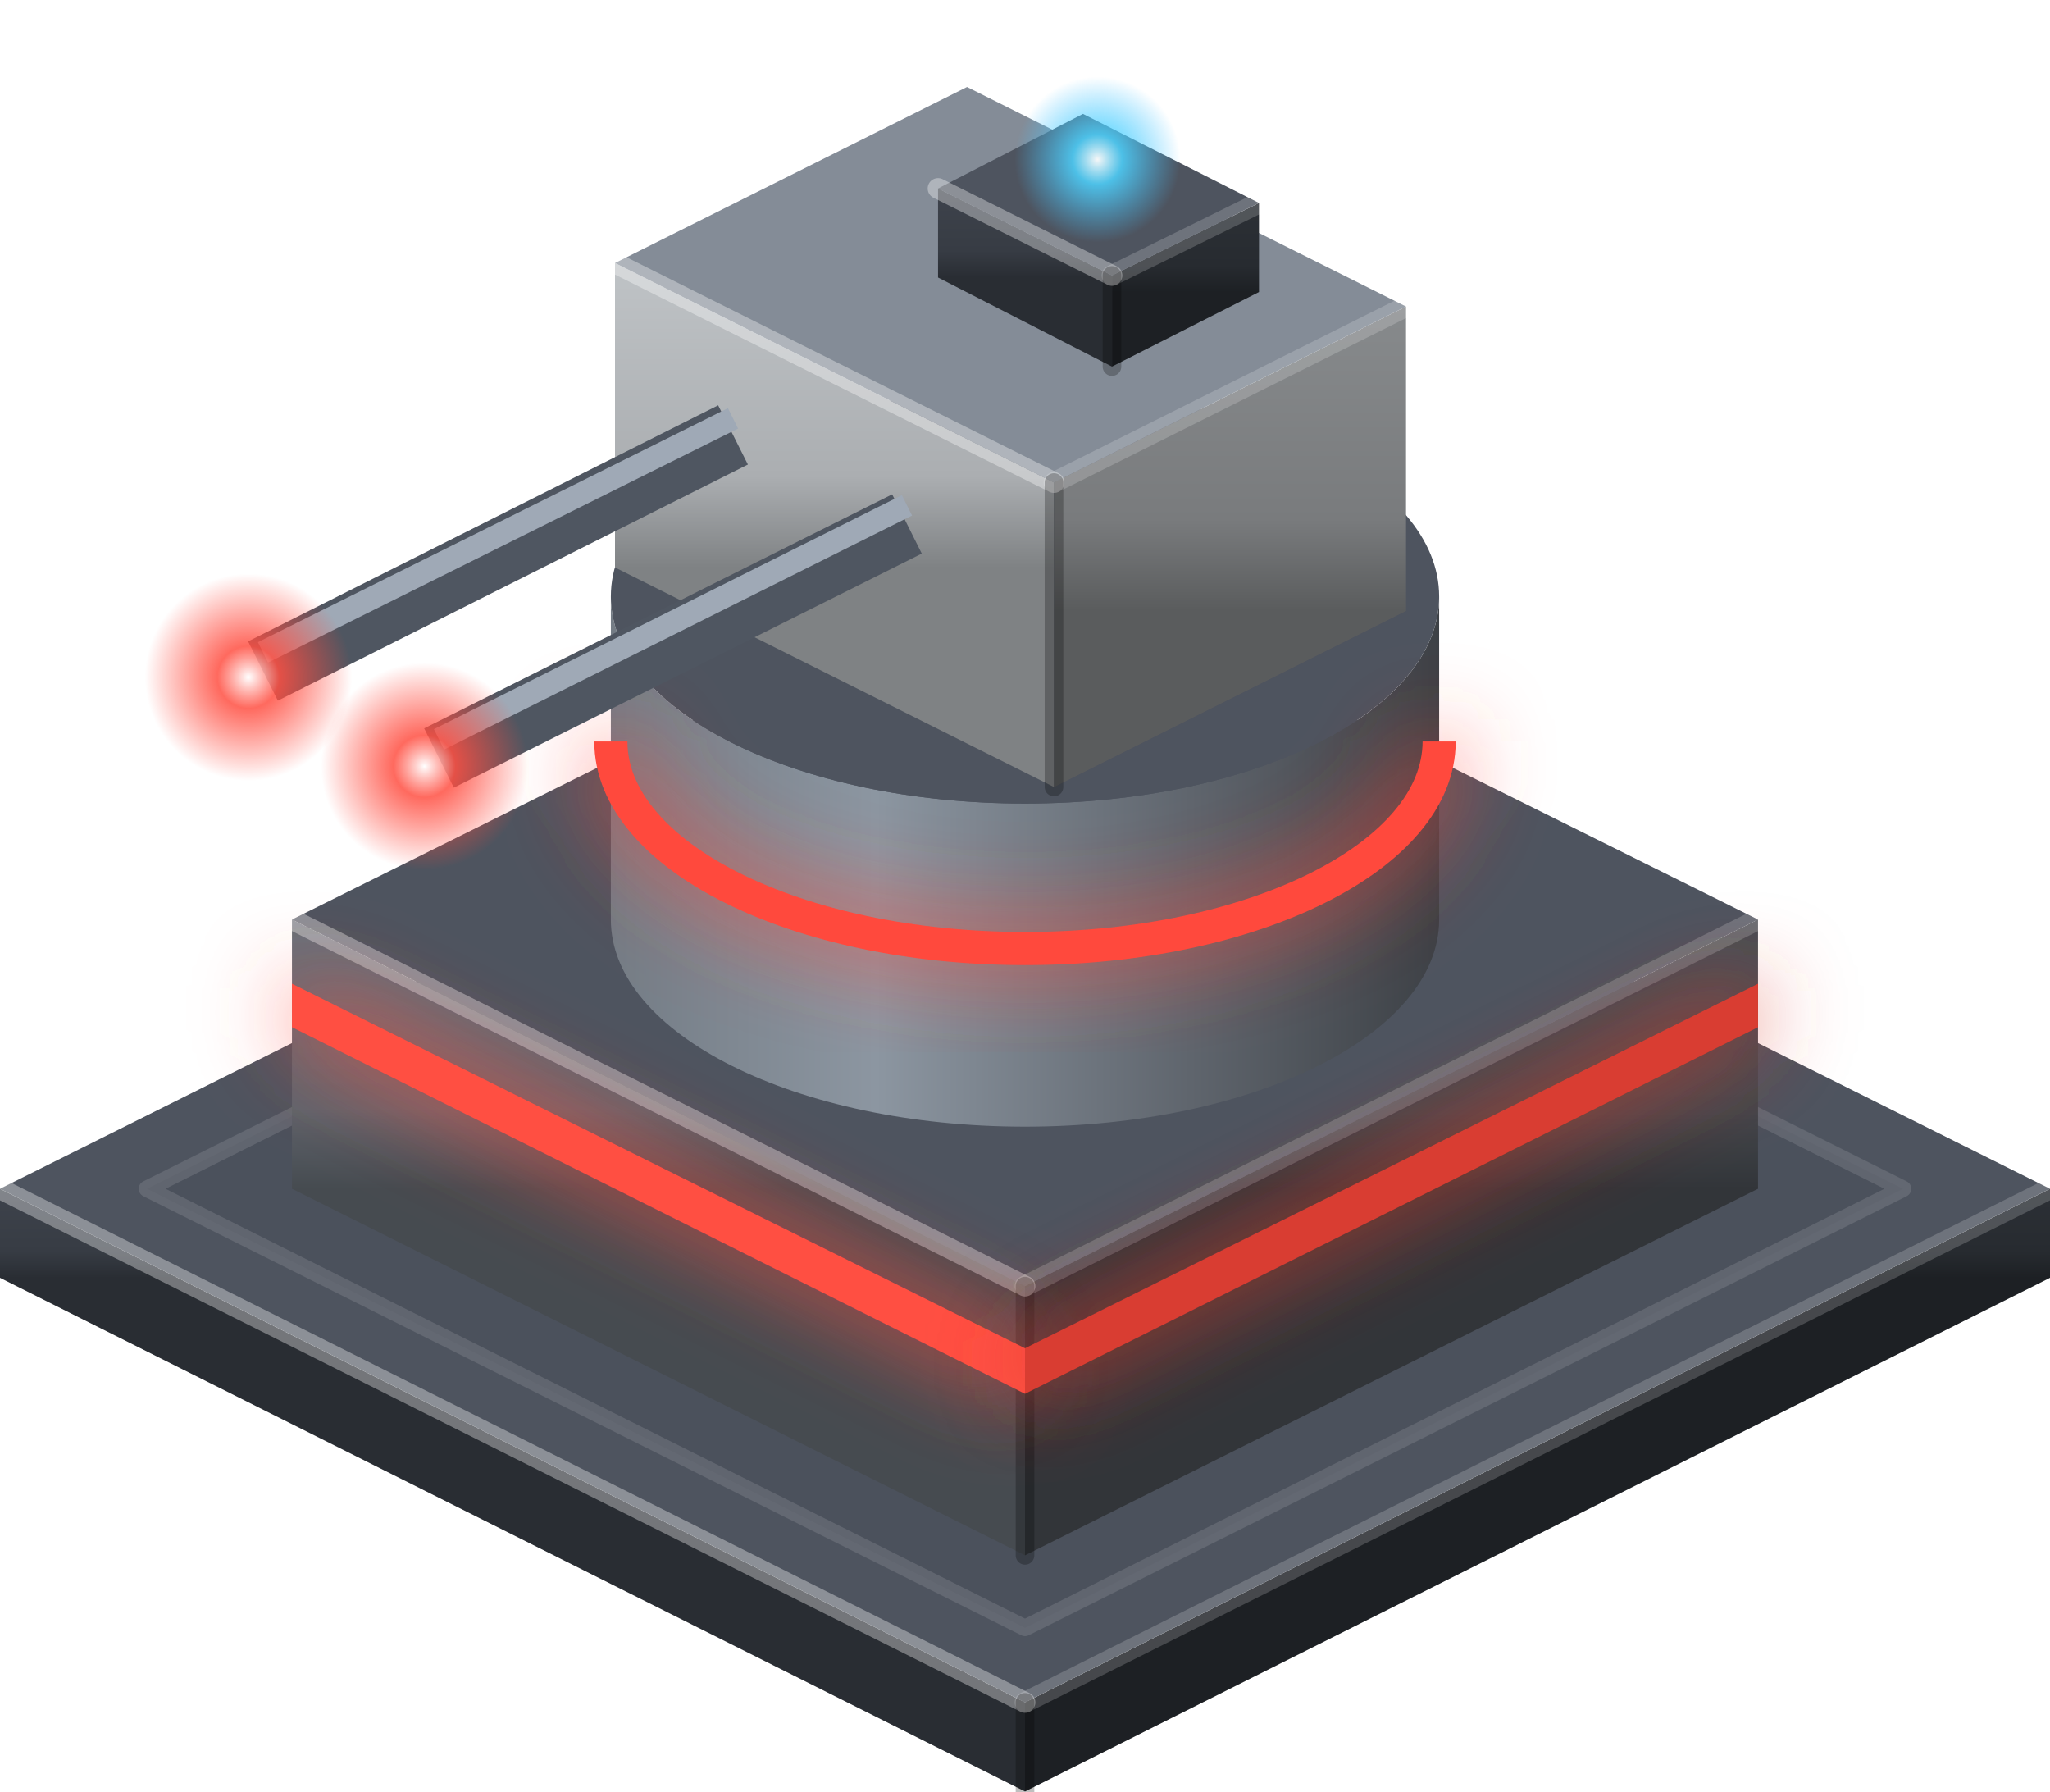
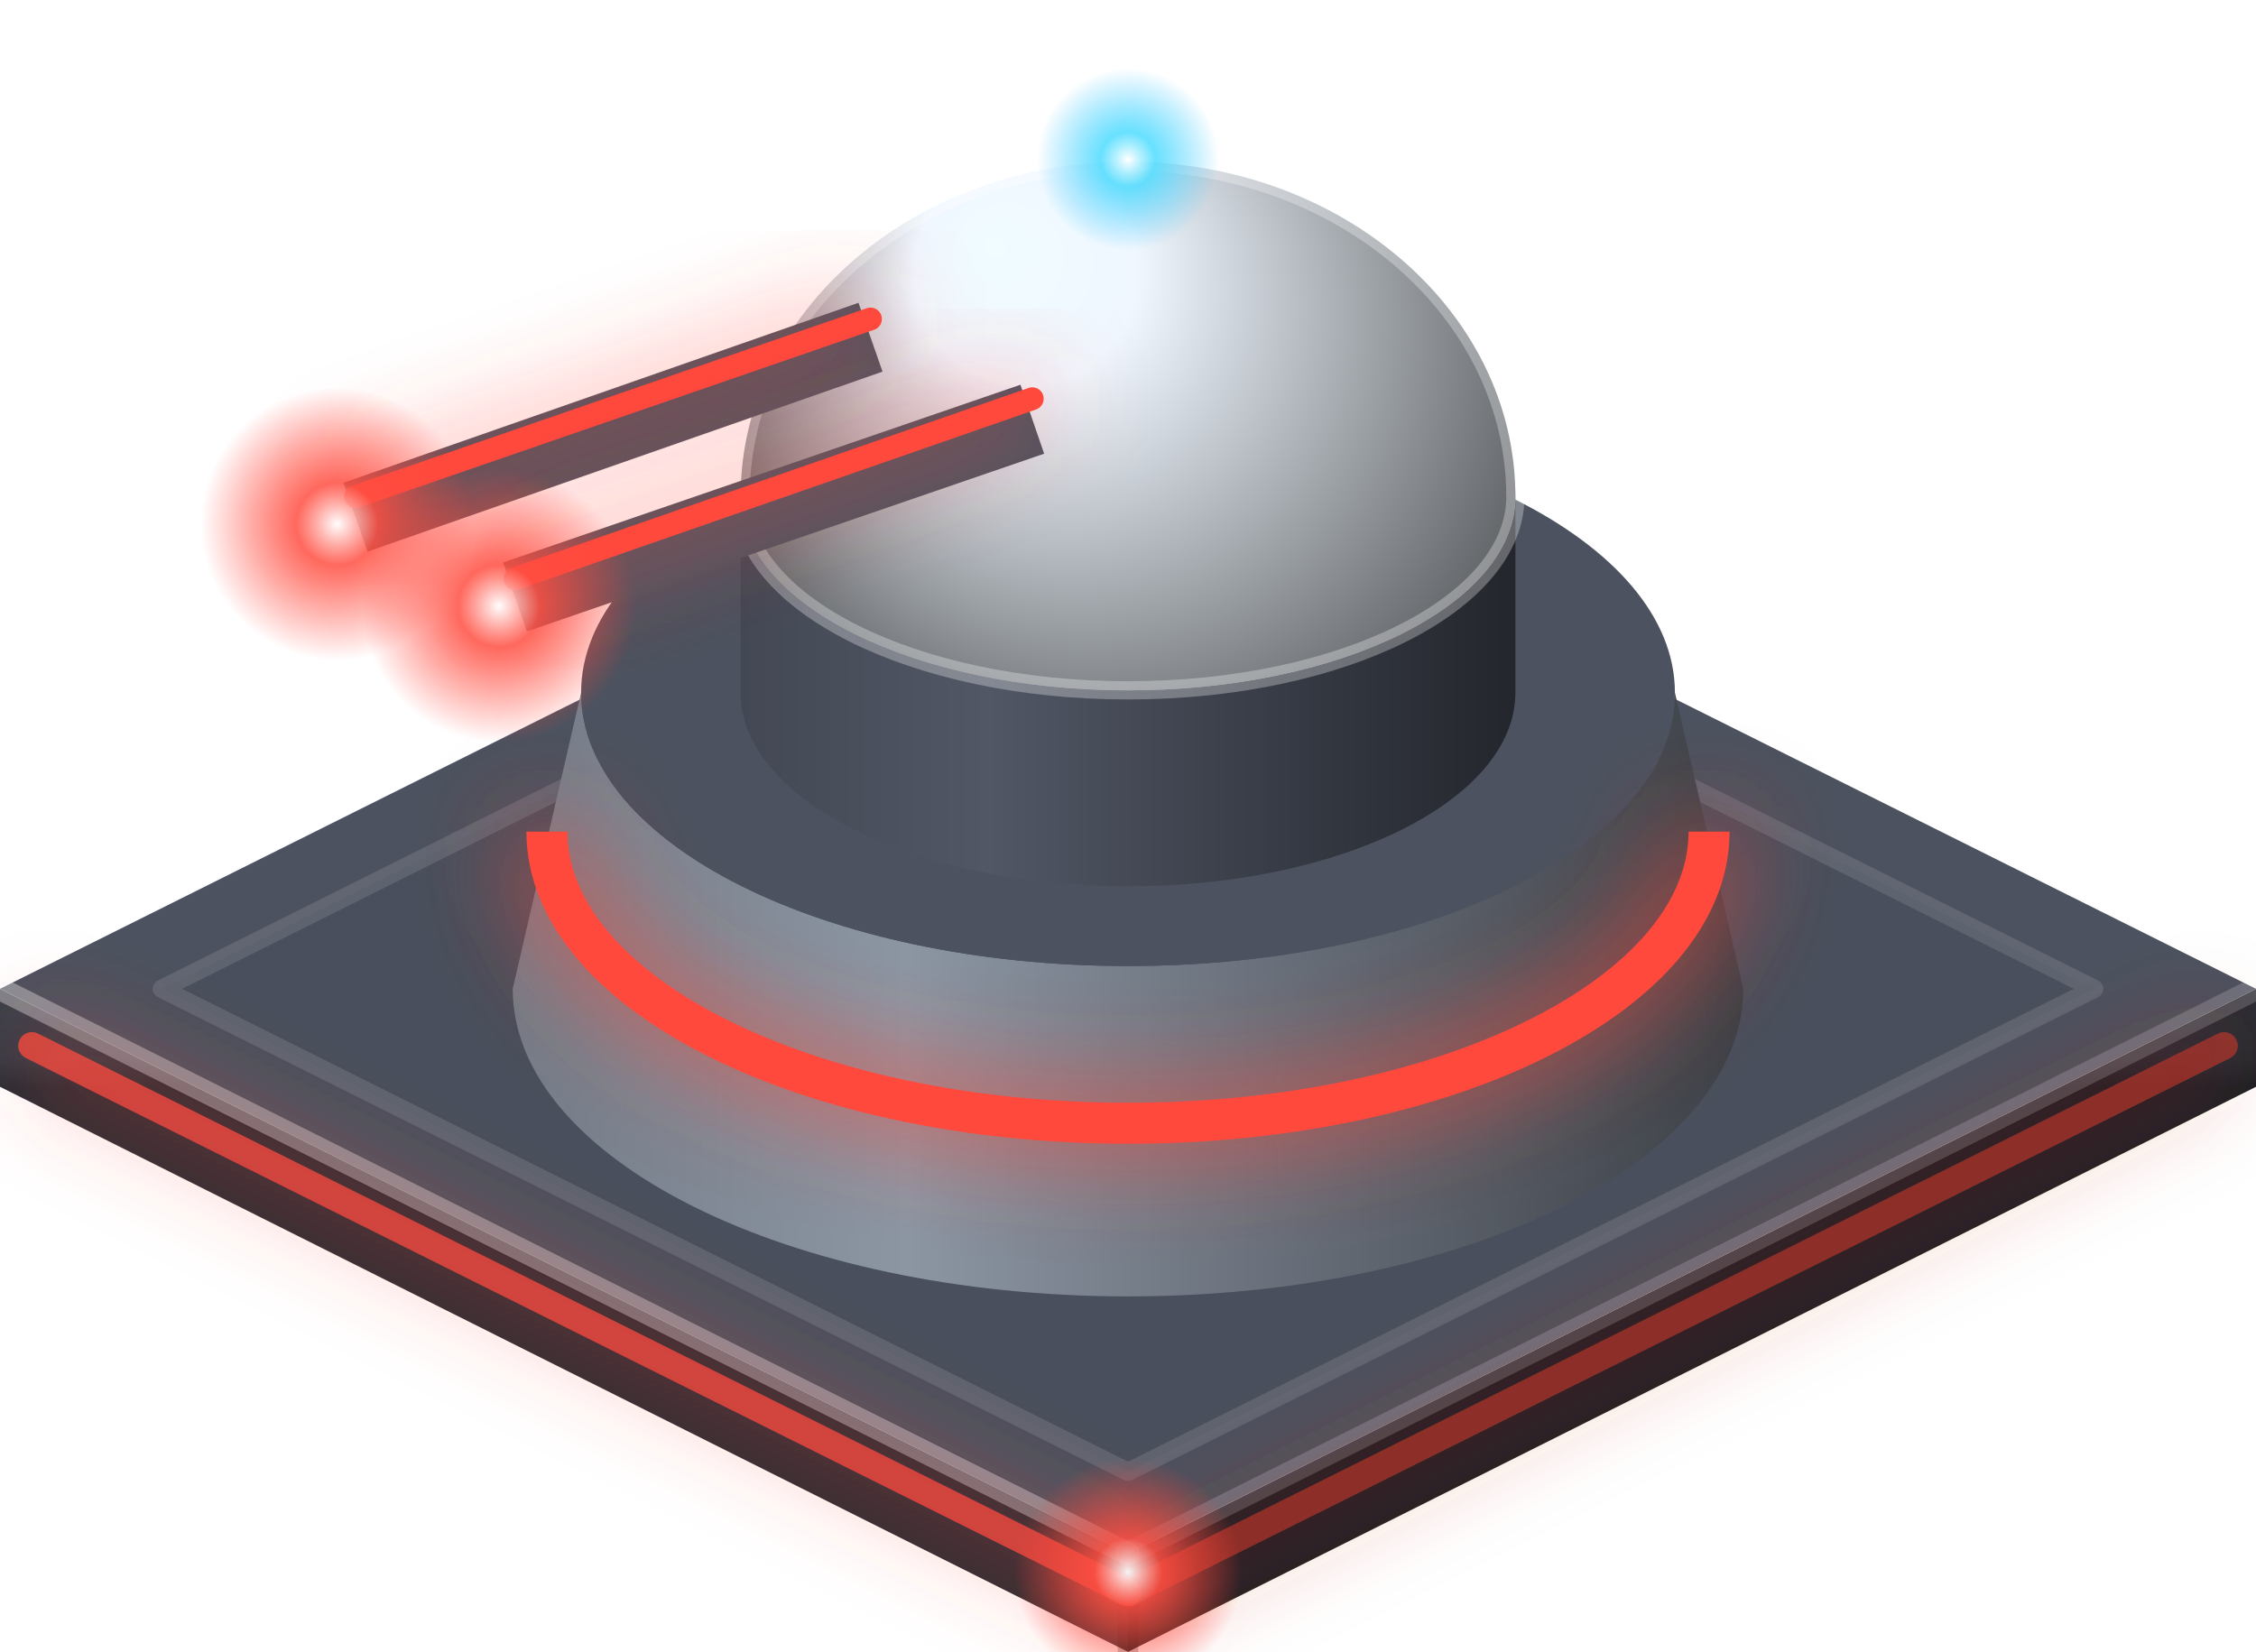
- <svg xmlns="http://www.w3.org/2000/svg" viewBox="0 -37 99 86.5" width="99" height="86.5">
+ <svg xmlns="http://www.w3.org/2000/svg" viewBox="0 -23 99 72.5" width="99" height="72.5">
  <defs>
    <filter id="glow" x="-50%" y="-50%" width="200%" height="200%">
      <feGaussianBlur stdDeviation="2.2" result="b" />
      <feMerge>
        <feMergeNode in="b" />
        <feMergeNode in="SourceGraphic" />
      </feMerge>
    </filter>
    <filter id="soft" x="-20%" y="-20%" width="140%" height="140%">
      <feGaussianBlur stdDeviation="1.6" />
    </filter>
    <linearGradient id="g0" gradientUnits="userSpaceOnUse" x1="0" y1="24.7" x2="0" y2="20.4">
-       <stop offset="0" stop-color="rgb(41,45,51)" />
-       <stop offset="0.3" stop-color="rgb(55,60,68)" />
-       <stop offset="1" stop-color="rgb(62,67,76)" />
+       <stop offset="0" stop-color="rgb(40,44,51)" />
+       <stop offset="0.3" stop-color="rgb(54,59,68)" />
+       <stop offset="1" stop-color="rgb(60,65,76)" />
    </linearGradient>
    <linearGradient id="g1" gradientUnits="userSpaceOnUse" x1="0" y1="24.7" x2="0" y2="20.4">
-       <stop offset="0" stop-color="rgb(29,32,36)" />
-       <stop offset="0.3" stop-color="rgb(39,43,48)" />
-       <stop offset="1" stop-color="rgb(44,48,54)" />
+       <stop offset="0" stop-color="rgb(28,31,36)" />
+       <stop offset="0.3" stop-color="rgb(38,41,48)" />
+       <stop offset="1" stop-color="rgb(43,46,54)" />
    </linearGradient>
-     <linearGradient id="g2" gradientUnits="userSpaceOnUse" x1="0" y1="20.4" x2="0" y2="7.4">
-       <stop offset="0" stop-color="rgb(70,75,80)" />
-       <stop offset="0.3" stop-color="rgb(94,100,108)" />
-       <stop offset="1" stop-color="rgb(105,112,121)" />
-     </linearGradient>
-     <linearGradient id="g3" gradientUnits="userSpaceOnUse" x1="0" y1="20.4" x2="0" y2="7.4">
-       <stop offset="0" stop-color="rgb(50,53,57)" />
-       <stop offset="0.3" stop-color="rgb(67,71,76)" />
-       <stop offset="1" stop-color="rgb(74,79,85)" />
-     </linearGradient>
-     <linearGradient id="g4" gradientUnits="userSpaceOnUse" x1="29.5" y1="0" x2="69.5" y2="0">
-       <stop offset="0" stop-color="rgb(116,124,133)" />
-       <stop offset="0.32" stop-color="rgb(140,150,161)" />
-       <stop offset="0.7" stop-color="rgb(95,101,109)" />
-       <stop offset="1" stop-color="rgb(61,65,70)" />
-     </linearGradient>
-     <linearGradient id="g5" gradientUnits="userSpaceOnUse" x1="0" y1="-9.6" x2="0" y2="-24.3">
-       <stop offset="0" stop-color="rgb(127,130,132)" />
-       <stop offset="0.3" stop-color="rgb(171,174,177)" />
-       <stop offset="1" stop-color="rgb(191,195,198)" />
-     </linearGradient>
-     <linearGradient id="g6" gradientUnits="userSpaceOnUse" x1="0" y1="-7.5" x2="0" y2="-22.2">
-       <stop offset="0" stop-color="rgb(90,92,93)" />
-       <stop offset="0.3" stop-color="rgb(121,123,125)" />
-       <stop offset="1" stop-color="rgb(135,138,140)" />
-     </linearGradient>
-     <radialGradient id="g7" gradientUnits="userSpaceOnUse" cx="12" cy="-4.3" r="5" fx="12" fy="-4.3">
+     <radialGradient id="g2" gradientUnits="userSpaceOnUse" cx="49.5" cy="46" r="5" fx="49.5" fy="46">
      <stop offset="0" stop-color="rgba(255,255,255,0.95)" />
      <stop offset="0.3" stop-color="rgba(255,79,66,0.85)" />
      <stop offset="1" stop-color="rgba(255,72,60,0)" />
    </radialGradient>
-     <radialGradient id="g8" gradientUnits="userSpaceOnUse" cx="20.5" cy="0" r="5" fx="20.5" fy="0">
+     <linearGradient id="g3" gradientUnits="userSpaceOnUse" x1="22.5" y1="0" x2="76.5" y2="0">
+       <stop offset="0" stop-color="rgb(116,124,135)" />
+       <stop offset="0.32" stop-color="rgb(140,150,163)" />
+       <stop offset="0.7" stop-color="rgb(95,101,111)" />
+       <stop offset="1" stop-color="rgb(61,65,71)" />
+     </linearGradient>
+     <linearGradient id="g4" gradientUnits="userSpaceOnUse" x1="32.5" y1="0" x2="66.5" y2="0">
+       <stop offset="0" stop-color="rgb(67,72,84)" />
+       <stop offset="0.32" stop-color="rgb(81,87,101)" />
+       <stop offset="0.7" stop-color="rgb(55,59,69)" />
+       <stop offset="1" stop-color="rgb(35,38,44)" />
+     </linearGradient>
+     <radialGradient id="g5" gradientUnits="userSpaceOnUse" cx="49.5" cy="-7.1" r="19.5" fx="43.5" fy="-12.3">
+       <stop offset="0" stop-color="rgb(240,252,255)" />
+       <stop offset="0.25" stop-color="rgb(240,247,255)" />
+       <stop offset="1" stop-color="rgb(90,93,96)" />
+     </radialGradient>
+     <radialGradient id="g6" gradientUnits="userSpaceOnUse" cx="14.8" cy="0" r="6" fx="14.8" fy="0">
      <stop offset="0" stop-color="rgba(255,255,255,0.95)" />
      <stop offset="0.3" stop-color="rgba(255,79,66,0.85)" />
      <stop offset="1" stop-color="rgba(255,72,60,0)" />
    </radialGradient>
-     <linearGradient id="g9" gradientUnits="userSpaceOnUse" x1="0" y1="-23.6" x2="0" y2="-27.9">
-       <stop offset="0" stop-color="rgb(41,45,51)" />
-       <stop offset="0.3" stop-color="rgb(55,60,68)" />
-       <stop offset="1" stop-color="rgb(62,67,76)" />
-     </linearGradient>
-     <linearGradient id="g10" gradientUnits="userSpaceOnUse" x1="0" y1="-22.9" x2="0" y2="-27.2">
-       <stop offset="0" stop-color="rgb(29,32,36)" />
-       <stop offset="0.3" stop-color="rgb(39,43,48)" />
-       <stop offset="1" stop-color="rgb(44,48,54)" />
-     </linearGradient>
-     <radialGradient id="g11" gradientUnits="userSpaceOnUse" cx="53" cy="-29.3" r="4" fx="53" fy="-29.3">
+     <radialGradient id="g7" gradientUnits="userSpaceOnUse" cx="21.9" cy="3.6" r="6" fx="21.9" fy="3.6">
      <stop offset="0" stop-color="rgba(255,255,255,0.95)" />
-       <stop offset="0.3" stop-color="rgba(77,211,255,0.85)" />
-       <stop offset="1" stop-color="rgba(70,192,255,0)" />
+       <stop offset="0.3" stop-color="rgba(255,79,66,0.85)" />
+       <stop offset="1" stop-color="rgba(255,72,60,0)" />
+     </radialGradient>
+     <radialGradient id="g8" gradientUnits="userSpaceOnUse" cx="49.5" cy="-16" r="4" fx="49.5" fy="-16">
+       <stop offset="0" stop-color="rgba(255,255,255,0.95)" />
+       <stop offset="0.3" stop-color="rgba(77,220,255,0.85)" />
+       <stop offset="1" stop-color="rgba(70,200,255,0)" />
    </radialGradient>
  </defs>
  <polygon points="0,24.7 49.5,49.5 49.5,45.2 0,20.4" fill="url(#g0)" />
  <polygon points="99,24.7 49.5,49.5 49.5,45.2 99,20.4" fill="url(#g1)" />
-   <polygon points="49.5,-4.3 99,20.4 49.5,45.2 0,20.4" fill="rgb(78,84,95)" />
+   <polygon points="49.5,-4.3 99,20.4 49.5,45.2 0,20.4" fill="rgb(76,82,95)" />
  <line x1="0" y1="20.4" x2="49.5" y2="45.2" stroke="rgba(255,255,255,0.35)" stroke-width="1" stroke-linecap="round" />
  <line x1="99" y1="20.4" x2="49.5" y2="45.2" stroke="rgba(255,255,255,0.18)" stroke-width="1" stroke-linecap="round" />
  <line x1="49.5" y1="49.5" x2="49.5" y2="45.2" stroke="rgba(0,0,0,0.25)" stroke-width="0.9" stroke-linecap="round" />
-   <polygon points="49.5,-0.8 91.9,20.4 49.5,41.6 7.1,20.4" fill="rgb(75,81,92)" stroke="rgba(255,255,255,0.12)" stroke-width="0.8" stroke-linejoin="round" />
-   <polygon points="14.1,20.4 49.5,38.1 49.5,25.1 14.1,7.4" fill="url(#g2)" />
-   <polygon points="84.9,20.4 49.5,38.1 49.5,25.1 84.9,7.4" fill="url(#g3)" />
-   <polygon points="49.5,-10.2 84.9,7.4 49.5,25.1 14.1,7.4" fill="rgb(78,84,95)" />
-   <line x1="14.1" y1="7.4" x2="49.5" y2="25.1" stroke="rgba(255,255,255,0.35)" stroke-width="1" stroke-linecap="round" />
-   <line x1="84.9" y1="7.4" x2="49.5" y2="25.1" stroke="rgba(255,255,255,0.18)" stroke-width="1" stroke-linecap="round" />
-   <line x1="49.5" y1="38.1" x2="49.5" y2="25.1" stroke="rgba(0,0,0,0.25)" stroke-width="0.9" stroke-linecap="round" />
-   <polygon points="14.1,12.6 49.5,30.3 49.5,28.1 14.1,10.5" fill="rgb(255,79,66)" filter="url(#glow)" />
-   <polygon points="84.9,12.6 49.5,30.3 49.5,28.1 84.9,10.5" fill="rgb(217,61,51)" filter="url(#glow)" />
-   <path d="M29.5,7.4 A20 10 0 0 0 69.5,7.4 L69.5,-8.2 A20 10 0 0 1 29.5,-8.2 Z" fill="url(#g4)" />
-   <path d="M29.5,-8.2 A20 10 0 1 0 69.5,-8.2 A20 10 0 1 0 29.5,-8.2 Z" fill="rgb(78,84,95)" />
-   <path d="M29.5,-1.2 A20 10 0 0 0 69.5,-1.2" fill="none" stroke="rgb(255,72,60)" stroke-width="1.6" stroke-linejoin="round" filter="url(#glow)" />
-   <polygon points="29.7,-9.6 50.9,1 50.9,-13.7 29.7,-24.3" fill="url(#g5)" />
-   <polygon points="67.9,-7.5 50.9,1 50.9,-13.7 67.9,-22.2" fill="url(#g6)" />
-   <polygon points="46.7,-32.8 67.9,-22.2 50.9,-13.7 29.7,-24.3" fill="rgb(132,140,151)" />
-   <line x1="29.7" y1="-24.3" x2="50.9" y2="-13.7" stroke="rgba(255,255,255,0.35)" stroke-width="1" stroke-linecap="round" />
-   <line x1="67.9" y1="-22.2" x2="50.9" y2="-13.7" stroke="rgba(255,255,255,0.18)" stroke-width="1" stroke-linecap="round" />
-   <line x1="50.9" y1="1" x2="50.9" y2="-13.7" stroke="rgba(0,0,0,0.25)" stroke-width="0.9" stroke-linecap="round" />
-   <line x1="35.4" y1="-16" x2="12.7" y2="-4.6" stroke="rgb(79,86,97)" stroke-width="3.2" stroke-linecap="butt" />
-   <line x1="35.4" y1="-16.8" x2="12.7" y2="-5.5" stroke="rgb(159,169,182)" stroke-width="1.1" stroke-linecap="butt" />
-   <circle cx="12" cy="-4.3" r="5" fill="url(#g7)" />
-   <line x1="43.8" y1="-11.7" x2="21.2" y2="-0.4" stroke="rgb(79,86,97)" stroke-width="3.2" stroke-linecap="butt" />
-   <line x1="43.8" y1="-12.6" x2="21.2" y2="-1.3" stroke="rgb(159,169,182)" stroke-width="1.1" stroke-linecap="butt" />
-   <circle cx="20.5" cy="0" r="5" fill="url(#g8)" />
-   <polygon points="45.3,-23.6 53.7,-19.3 53.7,-23.7 45.3,-27.9" fill="url(#g9)" />
-   <polygon points="60.8,-22.9 53.7,-19.3 53.7,-23.7 60.8,-27.2" fill="url(#g10)" />
-   <polygon points="52.3,-31.5 60.8,-27.2 53.7,-23.7 45.3,-27.9" fill="rgb(78,84,95)" />
-   <line x1="45.3" y1="-27.9" x2="53.7" y2="-23.7" stroke="rgba(255,255,255,0.35)" stroke-width="1" stroke-linecap="round" />
-   <line x1="60.8" y1="-27.2" x2="53.7" y2="-23.7" stroke="rgba(255,255,255,0.18)" stroke-width="1" stroke-linecap="round" />
-   <line x1="53.7" y1="-19.3" x2="53.7" y2="-23.7" stroke="rgba(0,0,0,0.25)" stroke-width="0.9" stroke-linecap="round" />
-   <circle cx="53" cy="-29.3" r="4" fill="url(#g11)" />
+   <polygon points="49.5,-0.8 91.9,20.4 49.5,41.6 7.1,20.4" fill="rgb(73,79,92)" stroke="rgba(255,255,255,0.12)" stroke-width="0.8" stroke-linejoin="round" />
+   <line x1="1.4" y1="22.9" x2="49.5" y2="46.9" stroke="rgba(255,72,60,0.75)" stroke-width="1.2" stroke-linecap="round" filter="url(#glow)" />
+   <line x1="97.6" y1="22.9" x2="49.5" y2="46.9" stroke="rgba(204,58,48,0.6)" stroke-width="1.2" stroke-linecap="round" filter="url(#glow)" />
+   <circle cx="49.5" cy="46" r="5" fill="url(#g2)" />
+   <path d="M22.5,20.4 A27 13.5 0 0 0 76.5,20.4 L73.5,7.4 A24 12 0 0 1 25.5,7.4 Z" fill="url(#g3)" />
+   <path d="M25.5,7.4 A24 12 0 1 0 73.5,7.4 A24 12 0 1 0 25.5,7.4 Z" fill="rgb(76,82,95)" />
+   <path d="M24,13.5 A25.5 12.8 0 0 0 75,13.5" fill="none" stroke="rgb(255,72,60)" stroke-width="1.8" stroke-linejoin="round" filter="url(#glow)" />
+   <path d="M32.5,7.4 A17 8.5 0 0 0 66.5,7.4 L66.5,-1.2 A17 8.5 0 0 1 32.5,-1.2 Z" fill="url(#g4)" />
+   <path d="M32.5,-1.2 A17 8.5 0 1 0 66.5,-1.2 A17 8.5 0 1 0 32.5,-1.2 Z" fill="rgb(132,140,153)" />
+   <path d="M32.5,-1.2 A17 8.5 0 0 0 66.5,-1.2 A17 14.7 0 0 0 32.5,-1.2 Z" fill="url(#g5)" stroke="rgba(255,255,255,0.3)" stroke-width="0.8" stroke-linejoin="round" />
+   <line x1="38.2" y1="-8.2" x2="15.6" y2="-0.3" stroke="rgb(77,84,97)" stroke-width="3.2" stroke-linecap="butt" />
+   <line x1="38.2" y1="-9" x2="15.6" y2="-1.2" stroke="rgb(255,72,60)" stroke-width="1" stroke-linecap="round" filter="url(#glow)" />
+   <circle cx="14.8" cy="0" r="6" fill="url(#g6)" />
+   <line x1="45.3" y1="-4.6" x2="22.6" y2="3.2" stroke="rgb(77,84,97)" stroke-width="3.2" stroke-linecap="butt" />
+   <line x1="45.3" y1="-5.5" x2="22.6" y2="2.4" stroke="rgb(255,72,60)" stroke-width="1" stroke-linecap="round" filter="url(#glow)" />
+   <circle cx="21.9" cy="3.6" r="6" fill="url(#g7)" />
+   <circle cx="49.5" cy="-16" r="4" fill="url(#g8)" />
</svg>
